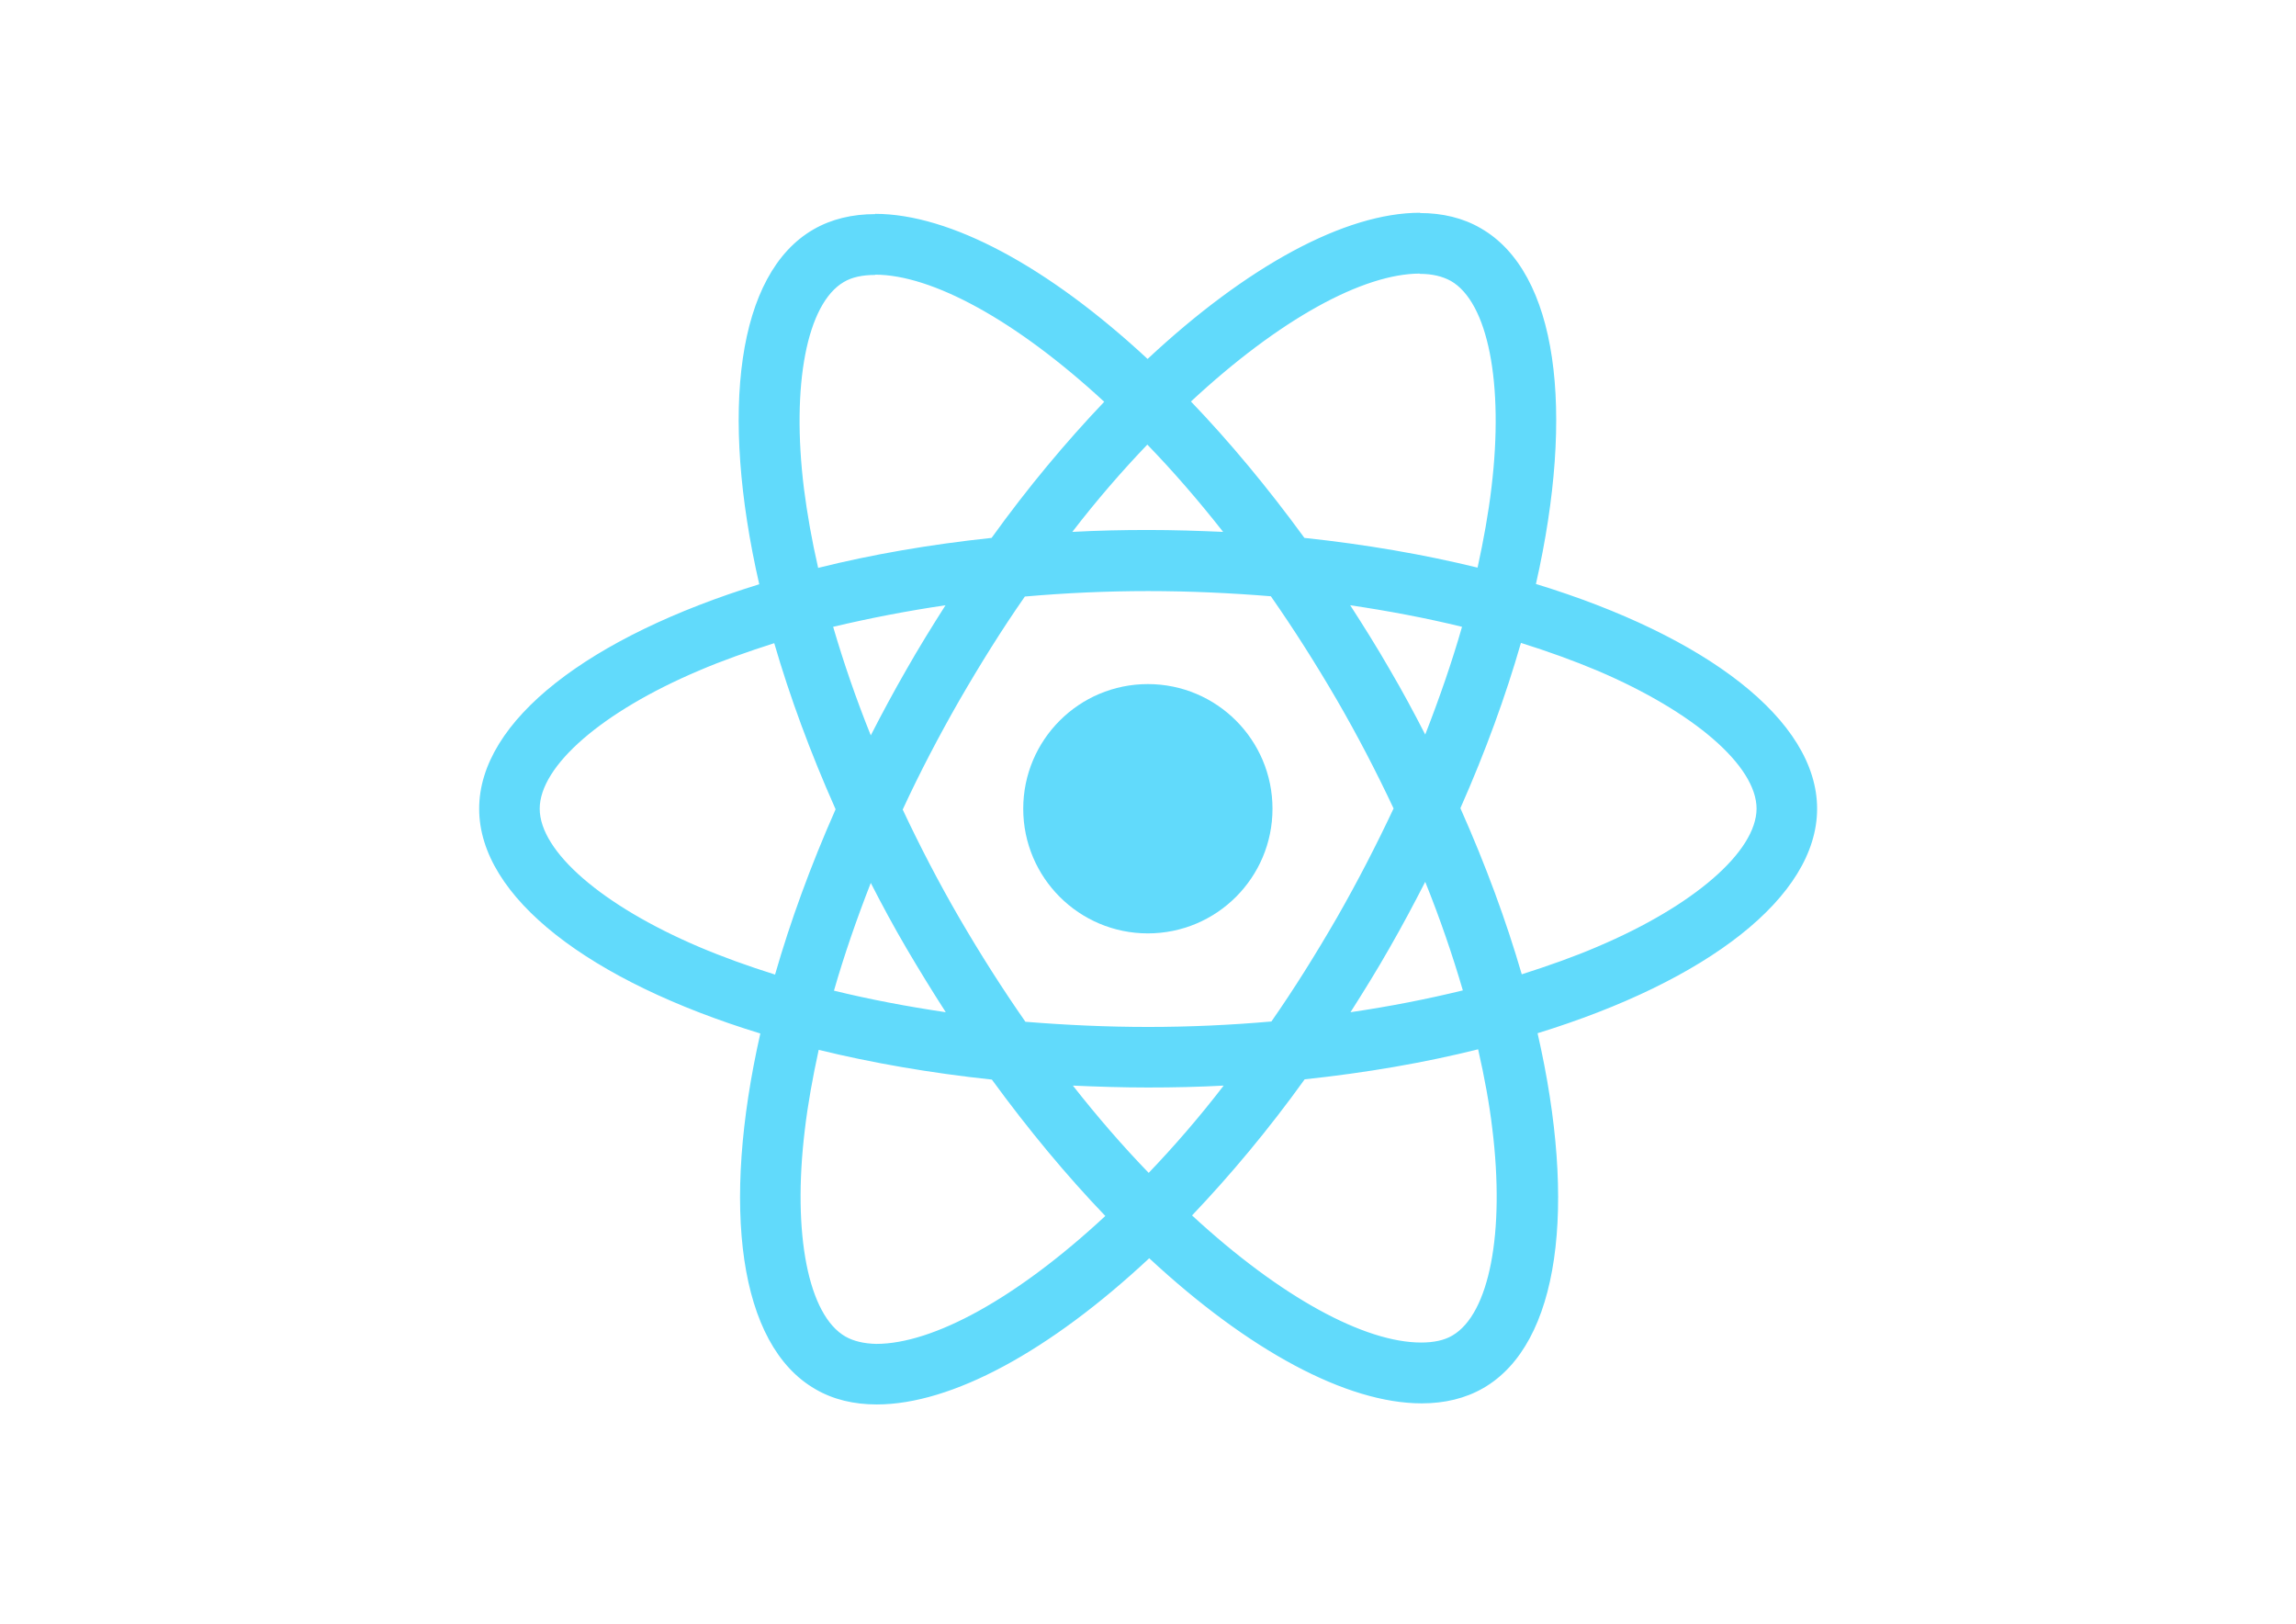
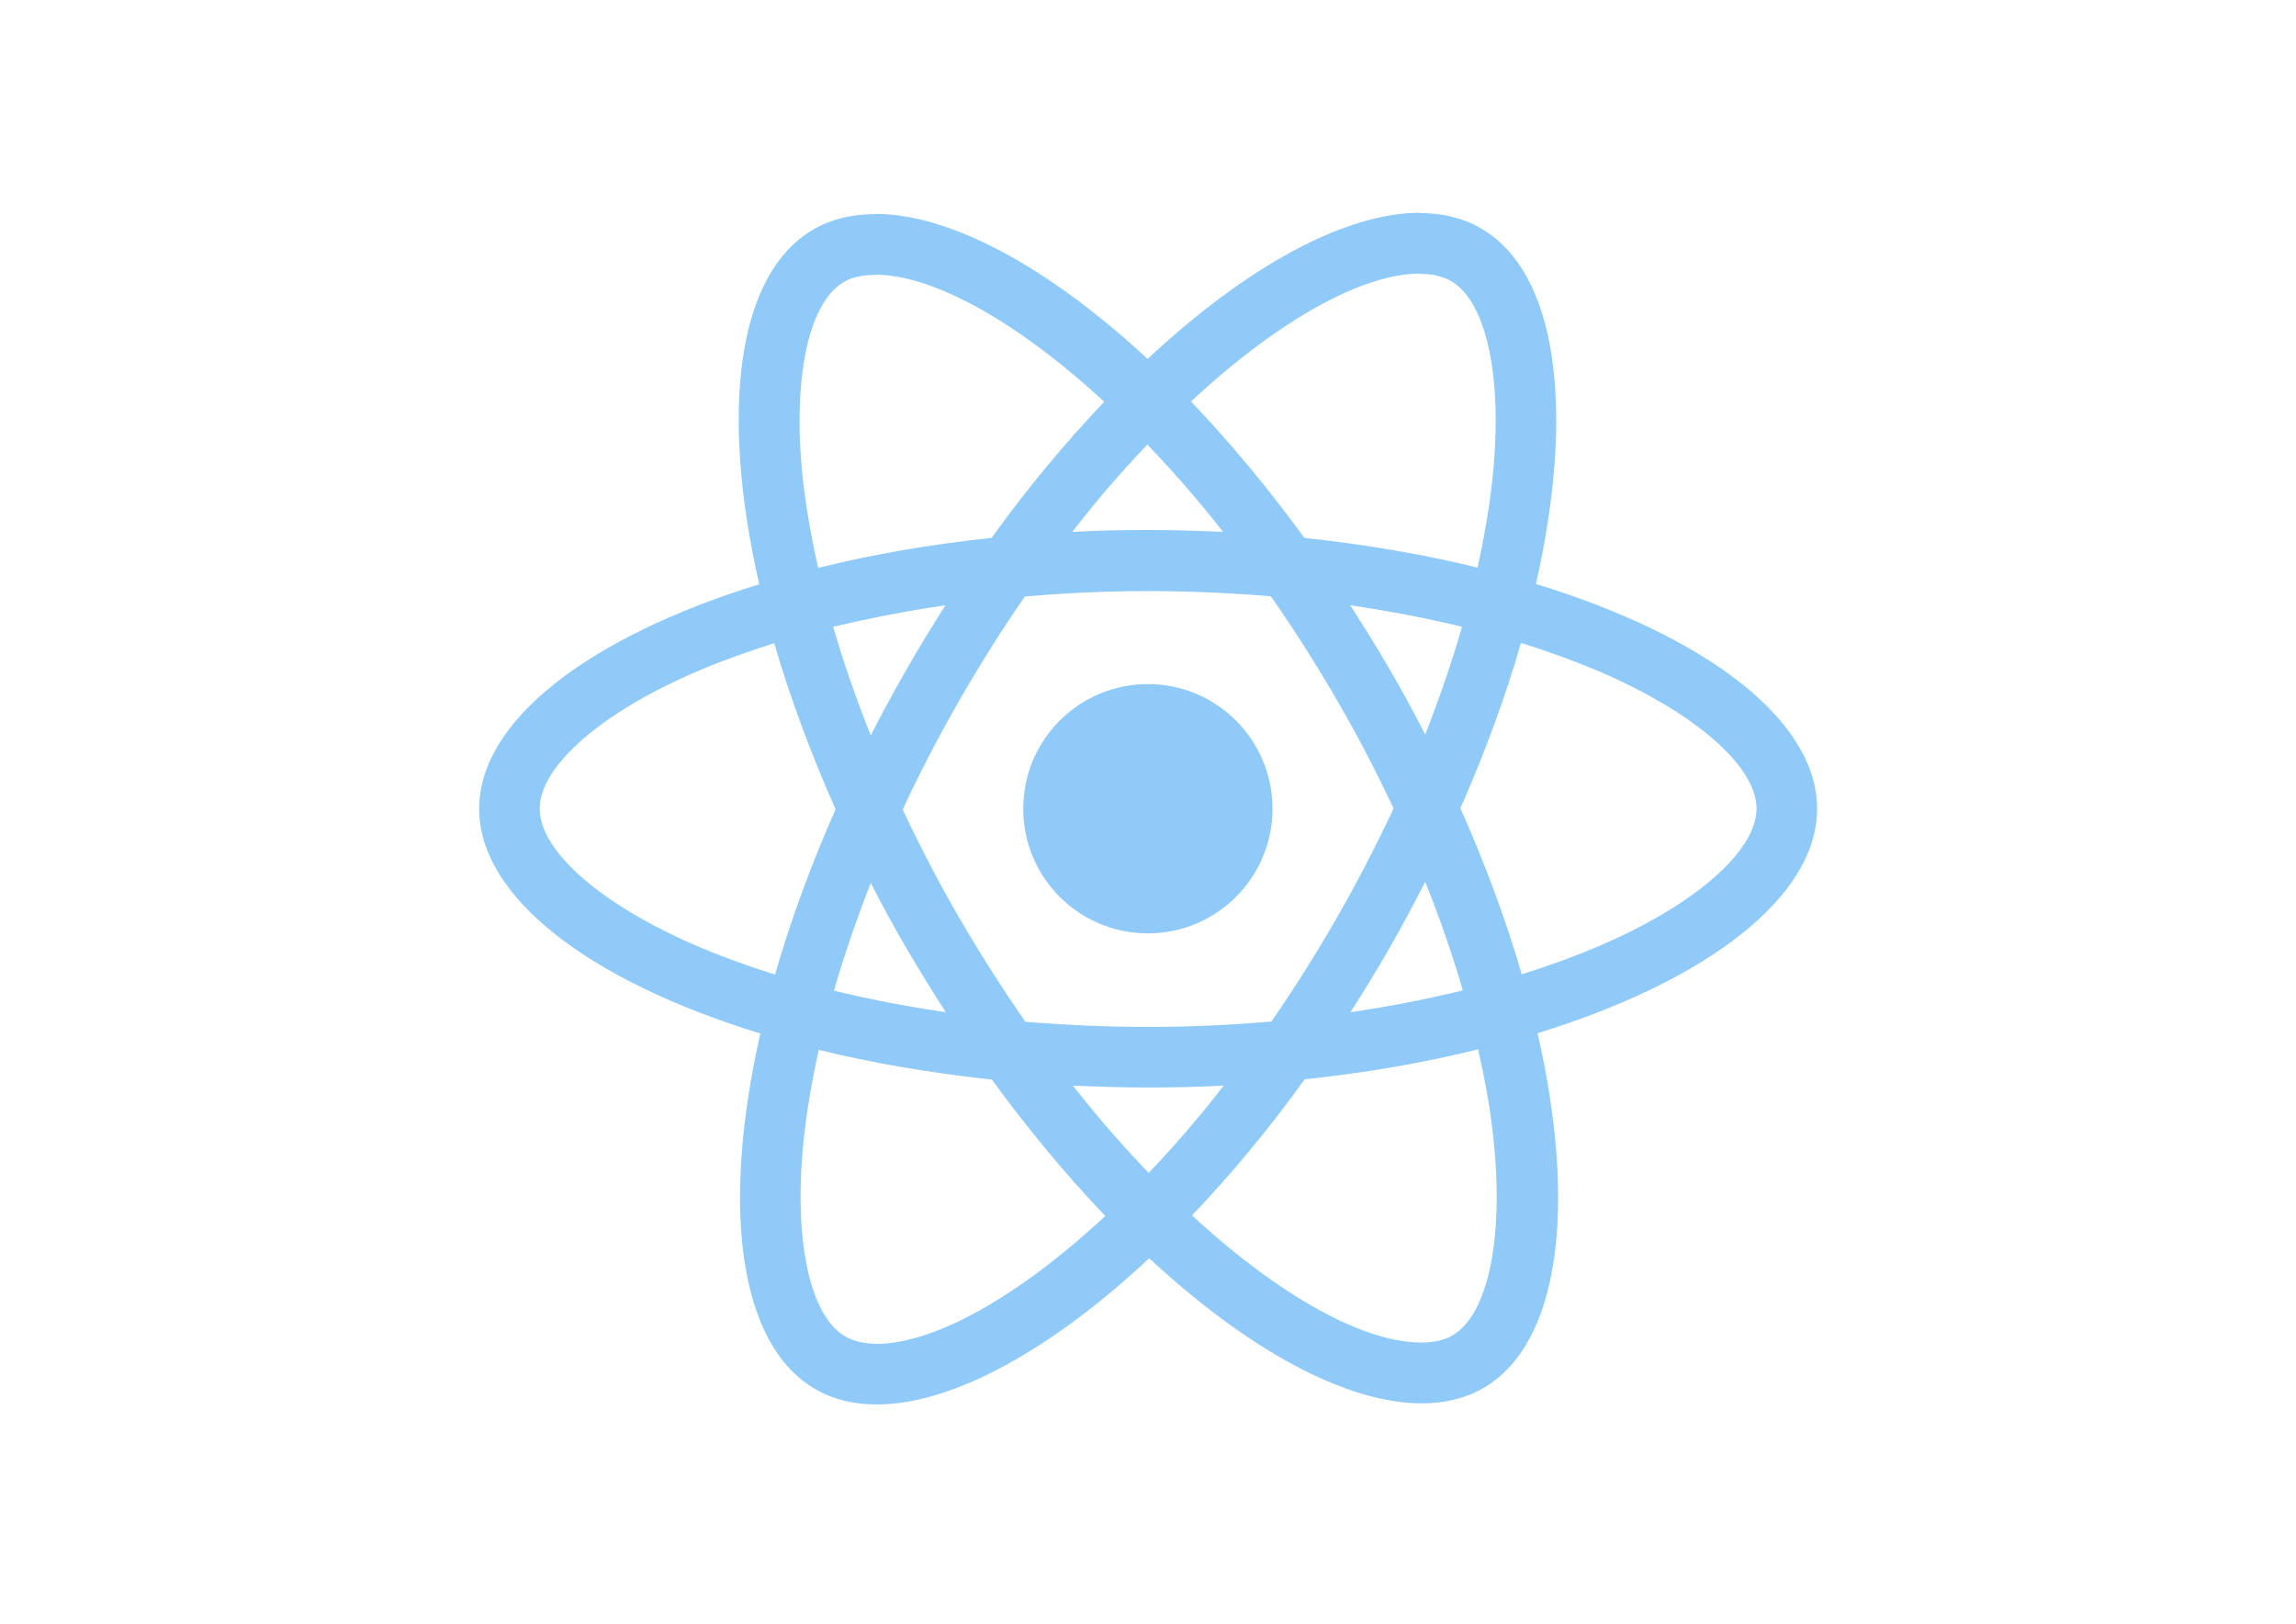
<svg xmlns="http://www.w3.org/2000/svg" viewBox="0 0 841.9 595.3">
-   <g fill="#61DAFB">
+   <g fill="#90caf9">
    <path d="M666.3 296.5c0-32.5-40.7-63.3-103.1-82.4 14.4-63.6 8-114.2-20.2-130.4-6.5-3.8-14.1-5.6-22.4-5.6v22.3c4.6 0 8.3.9 11.4 2.6 13.6 7.8 19.5 37.5 14.9 75.7-1.1 9.4-2.9 19.3-5.1 29.4-19.6-4.8-41-8.5-63.5-10.9-13.5-18.5-27.5-35.3-41.6-50 32.6-30.3 63.2-46.9 84-46.9V78c-27.5 0-63.5 19.6-99.9 53.6-36.4-33.8-72.4-53.2-99.9-53.2v22.3c20.7 0 51.4 16.5 84 46.6-14 14.7-28 31.4-41.3 49.9-22.6 2.4-44 6.1-63.6 11-2.3-10-4-19.7-5.2-29-4.7-38.2 1.1-67.9 14.6-75.8 3-1.8 6.9-2.6 11.5-2.6V78.5c-8.4 0-16 1.8-22.6 5.6-28.1 16.2-34.4 66.7-19.9 130.1-62.2 19.2-102.7 49.9-102.7 82.3 0 32.5 40.7 63.3 103.1 82.4-14.4 63.6-8 114.2 20.2 130.4 6.5 3.8 14.1 5.6 22.5 5.6 27.5 0 63.5-19.6 99.9-53.6 36.4 33.8 72.4 53.2 99.9 53.2 8.4 0 16-1.8 22.6-5.6 28.1-16.2 34.4-66.7 19.9-130.1 62-19.1 102.5-49.9 102.5-82.3zm-130.2-66.7c-3.7 12.9-8.3 26.2-13.5 39.5-4.1-8-8.4-16-13.1-24-4.6-8-9.5-15.8-14.4-23.4 14.2 2.1 27.9 4.7 41 7.9zm-45.8 106.5c-7.8 13.5-15.8 26.3-24.1 38.2-14.9 1.3-30 2-45.2 2-15.1 0-30.2-.7-45-1.9-8.3-11.9-16.4-24.6-24.2-38-7.6-13.1-14.5-26.4-20.8-39.8 6.2-13.4 13.2-26.8 20.7-39.9 7.8-13.5 15.8-26.3 24.1-38.2 14.9-1.3 30-2 45.2-2 15.1 0 30.2.7 45 1.9 8.3 11.9 16.4 24.6 24.2 38 7.6 13.1 14.5 26.4 20.8 39.8-6.3 13.4-13.2 26.8-20.7 39.9zm32.3-13c5.4 13.4 10 26.8 13.8 39.8-13.1 3.2-26.9 5.9-41.2 8 4.9-7.7 9.8-15.6 14.4-23.7 4.6-8 8.9-16.1 13-24.1zM421.2 430c-9.3-9.6-18.6-20.3-27.8-32 9 .4 18.2.7 27.5.7 9.4 0 18.7-.2 27.8-.7-9 11.7-18.3 22.4-27.5 32zm-74.4-58.9c-14.2-2.1-27.9-4.7-41-7.9 3.7-12.9 8.3-26.2 13.5-39.5 4.1 8 8.4 16 13.1 24 4.7 8 9.5 15.8 14.4 23.4zM420.7 163c9.3 9.6 18.6 20.3 27.8 32-9-.4-18.2-.7-27.5-.7-9.4 0-18.7.2-27.8.7 9-11.7 18.3-22.4 27.5-32zm-74 58.9c-4.9 7.7-9.8 15.6-14.4 23.7-4.6 8-8.9 16-13 24-5.4-13.4-10-26.8-13.8-39.8 13.1-3.1 26.9-5.8 41.2-7.9zm-90.5 125.2c-35.4-15.1-58.3-34.9-58.3-50.6 0-15.7 22.9-35.6 58.3-50.6 8.6-3.7 18-7 27.7-10.1 5.7 19.6 13.2 40 22.5 60.9-9.2 20.8-16.6 41.1-22.2 60.6-9.9-3.1-19.3-6.5-28-10.2zM310 490c-13.6-7.8-19.5-37.5-14.9-75.7 1.1-9.4 2.9-19.3 5.1-29.4 19.6 4.8 41 8.5 63.5 10.9 13.5 18.5 27.5 35.3 41.6 50-32.6 30.3-63.2 46.9-84 46.9-4.5-.1-8.3-1-11.3-2.7zm237.2-76.2c4.7 38.2-1.1 67.9-14.6 75.8-3 1.8-6.9 2.6-11.5 2.6-20.7 0-51.4-16.5-84-46.6 14-14.7 28-31.4 41.3-49.9 22.6-2.4 44-6.1 63.6-11 2.3 10.1 4.1 19.8 5.2 29.1zm38.5-66.7c-8.6 3.7-18 7-27.7 10.1-5.7-19.6-13.2-40-22.5-60.9 9.2-20.8 16.6-41.1 22.2-60.6 9.9 3.1 19.3 6.5 28.1 10.2 35.4 15.1 58.3 34.9 58.3 50.6-.1 15.7-23 35.6-58.4 50.6zM320.8 78.4z" />
    <circle cx="420.9" cy="296.5" r="45.7" />
    <path d="M520.5 78.1z" />
  </g>
</svg>
